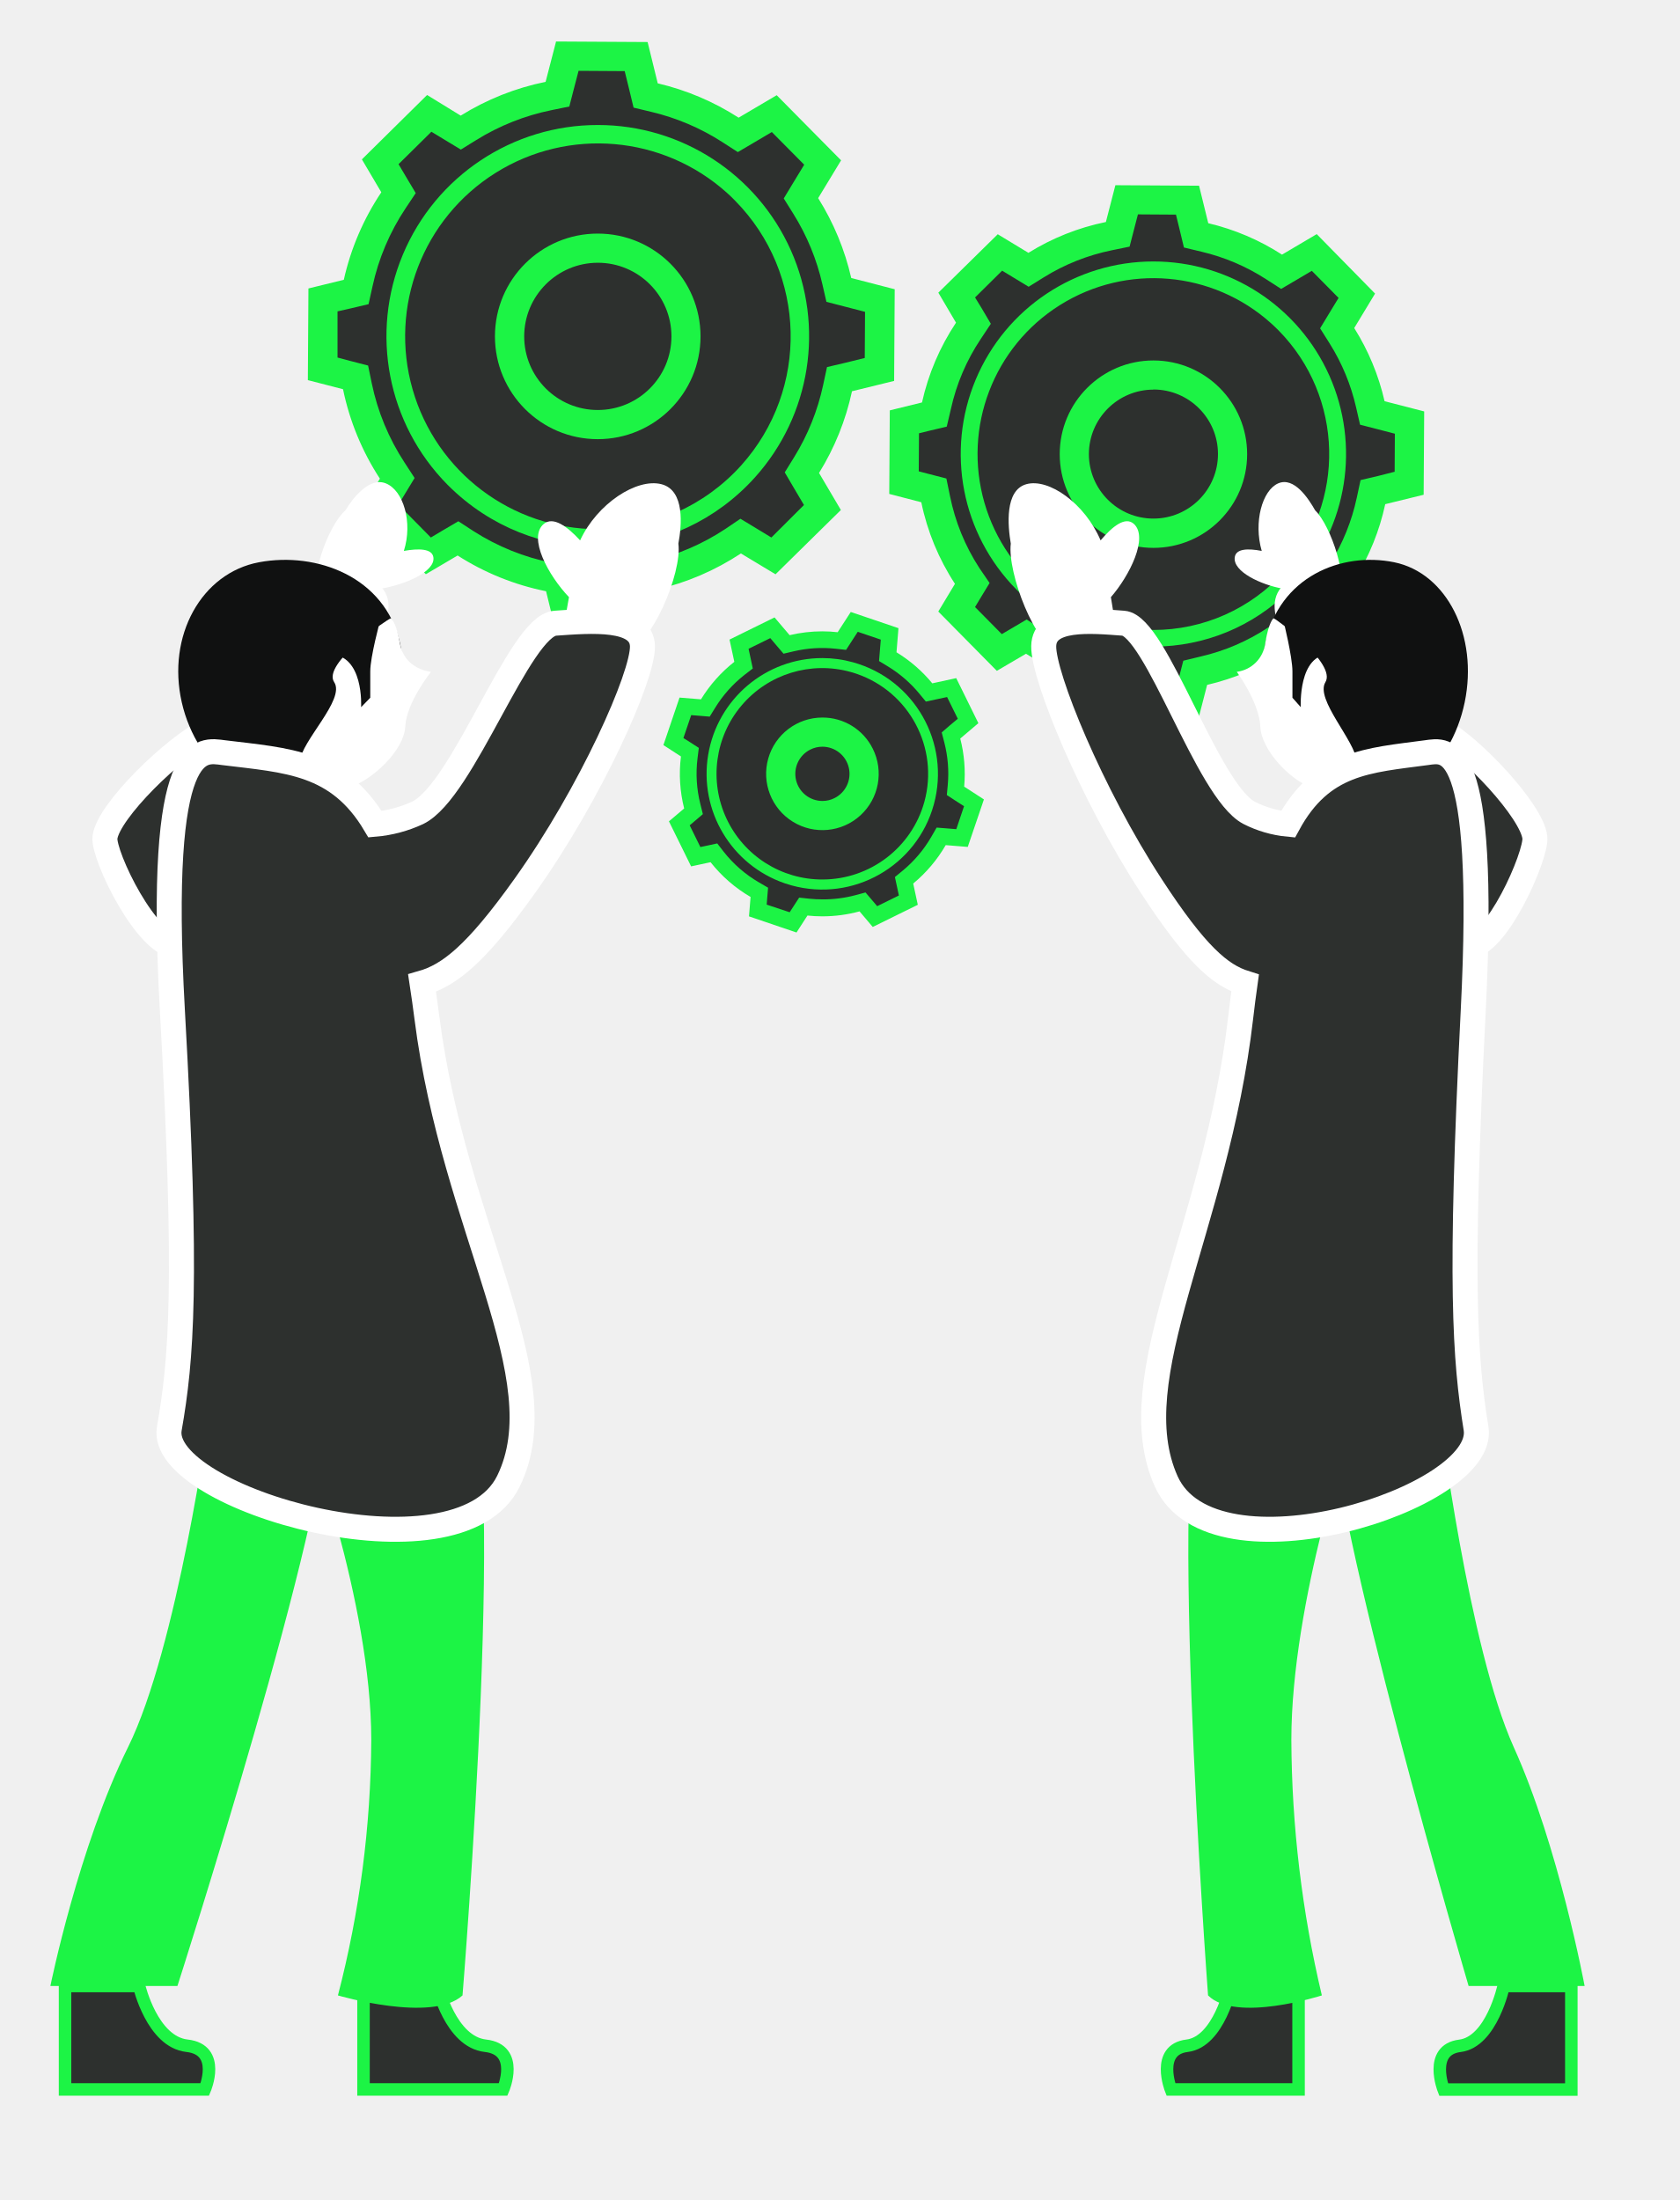
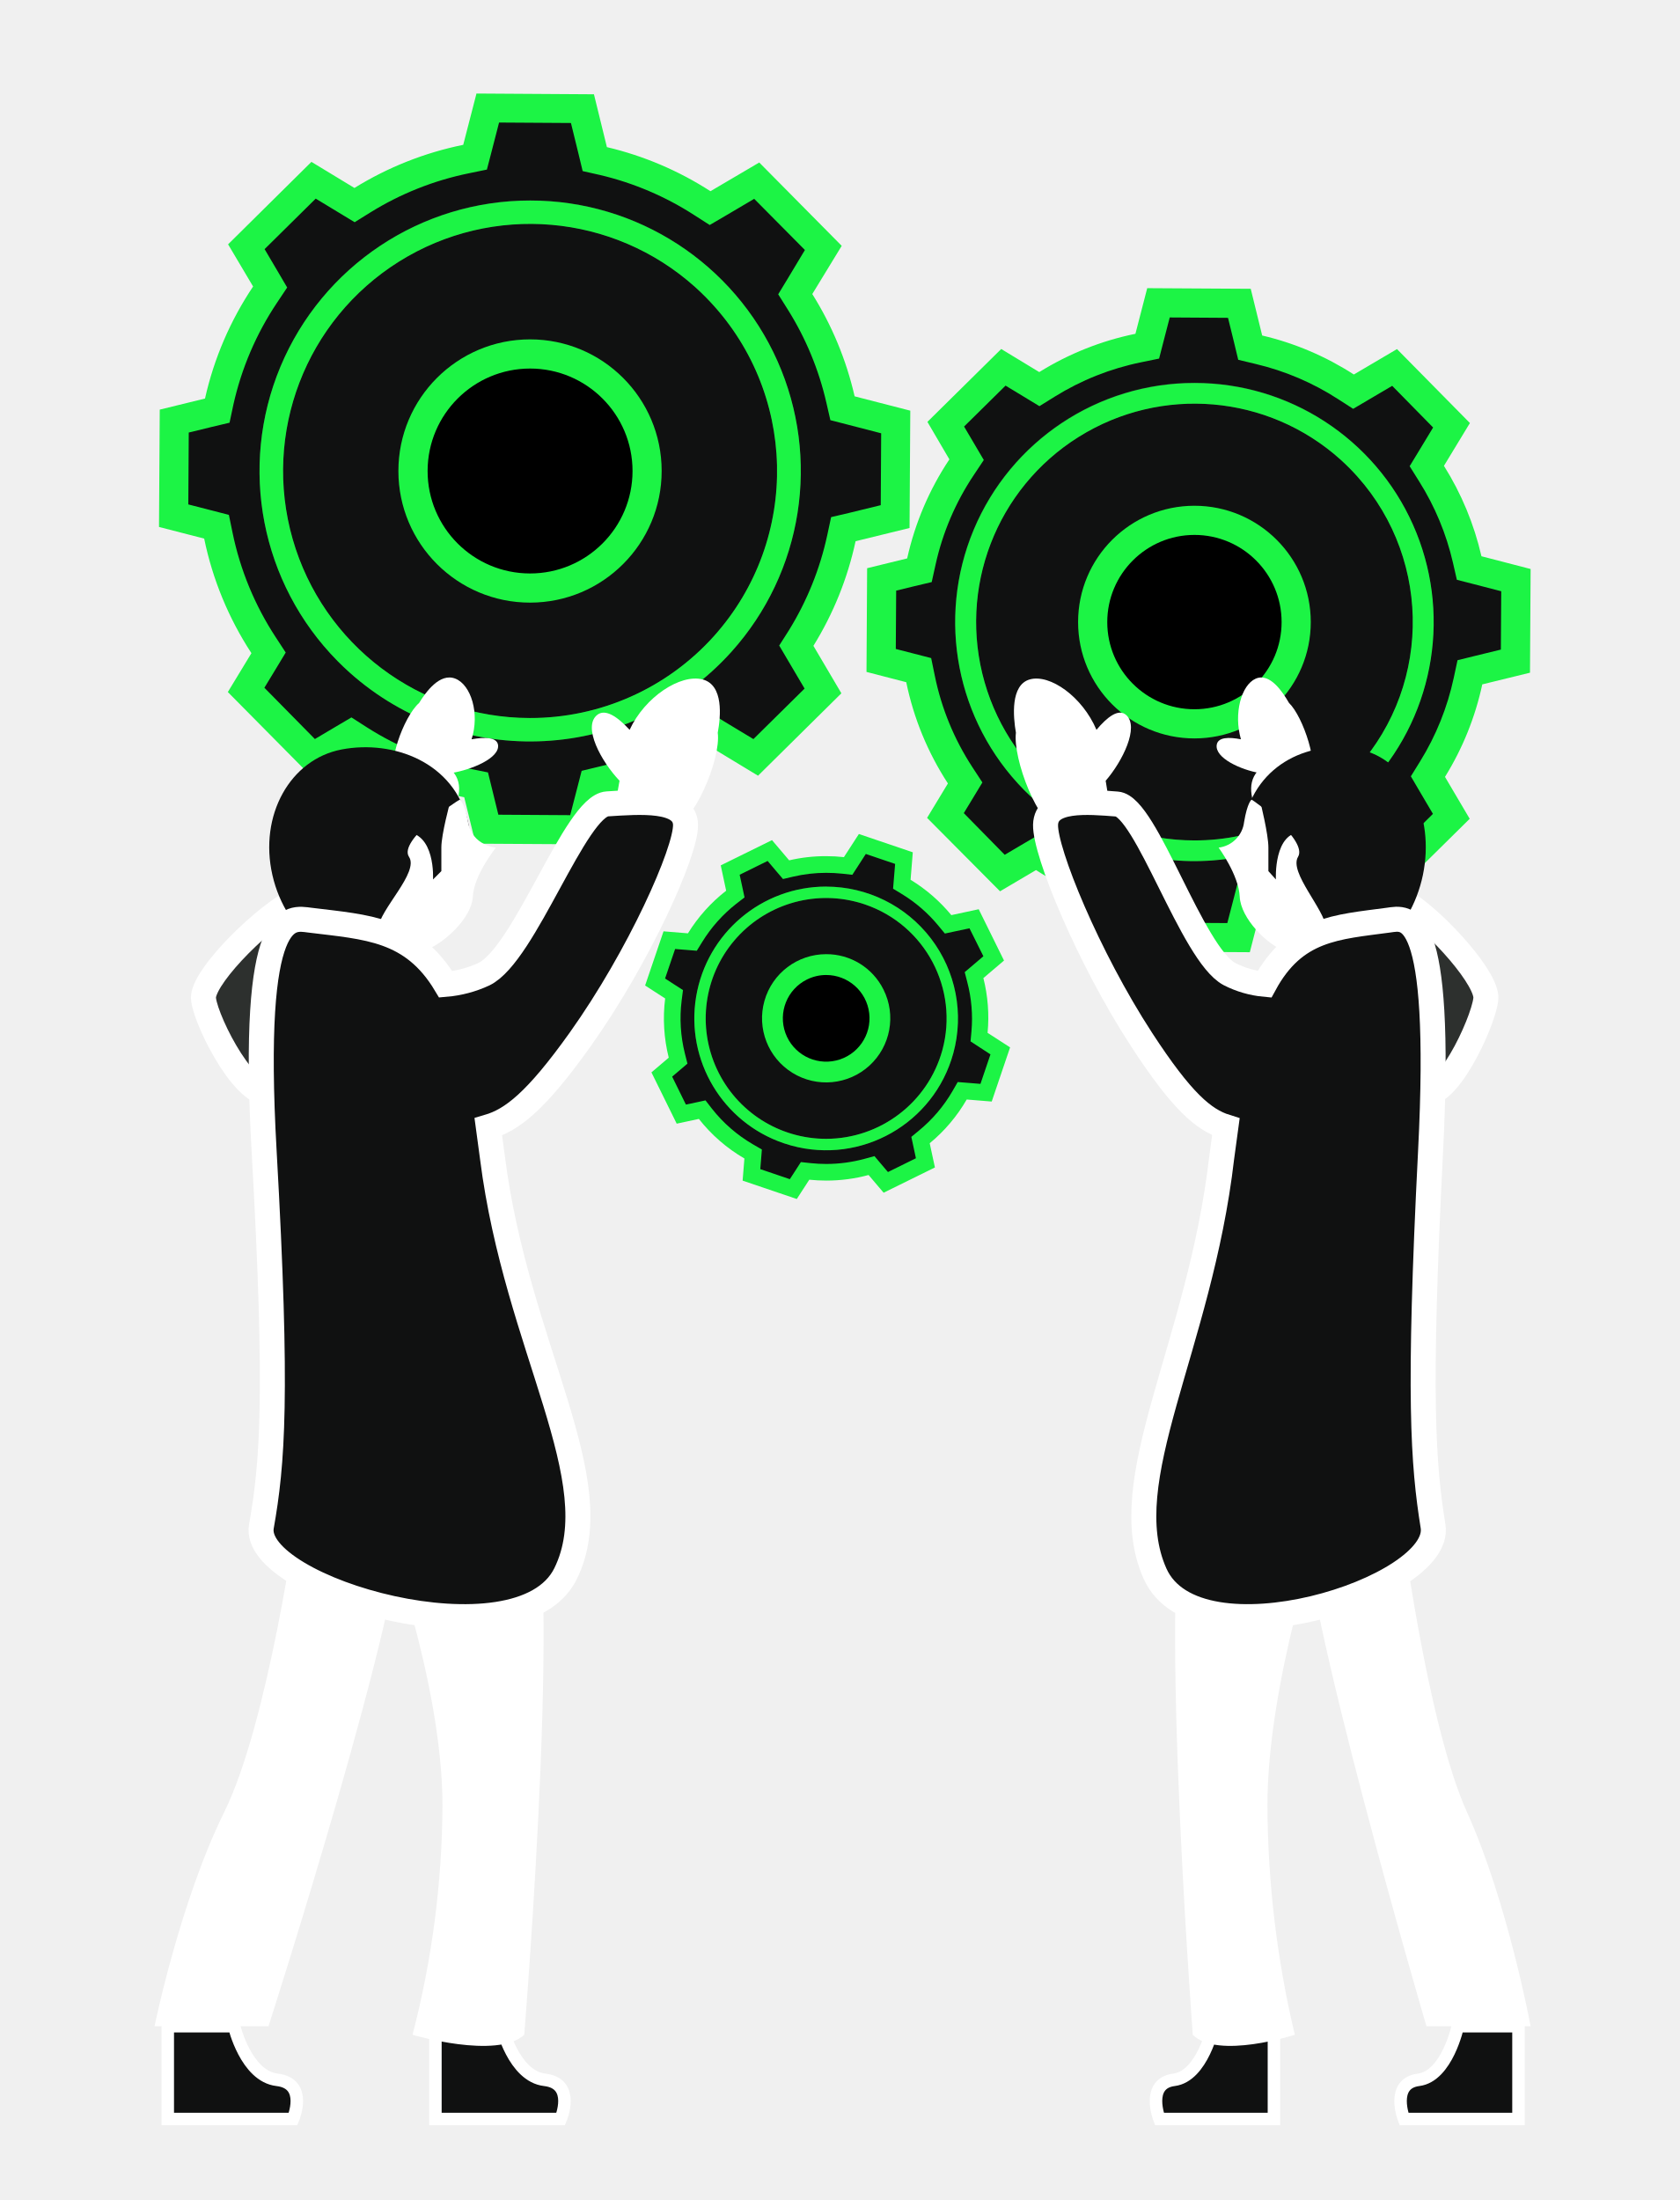
<svg xmlns="http://www.w3.org/2000/svg" id="Layer_1" data-name="Layer 1" viewBox="0 0 403 528">
  <defs>
-     <style>.cls-1,.cls-3,.cls-5{fill:#2d302e;}.cls-2{fill:#1cf445;}.cls-3{stroke:#1cf445;stroke-width:3px;}.cls-3,.cls-5{stroke-miterlimit:10;}.cls-4{fill:#fff;}.cls-5{stroke:#fff;stroke-width:6px;}.cls-6{fill:#101111;}</style>
+     <style>.cls-1,.cls-4,.cls-7{fill:#101111;}.cls-2{fill:#1cf445;}.cls-3,.cls-6{fill:#2d302e;}.cls-4,.cls-6,.cls-7{stroke:#fff;stroke-miterlimit:10;}.cls-4{stroke-width:3px;}.cls-5{fill:#fff;}.cls-6,.cls-7{stroke-width:6px;}</style>
  </defs>
-   <path class="cls-1" d="M136,147.1l-2-8.21-2.18-.43a58.53,58.53,0,0,1-20-8.1L110,129.2l-7.12,4.2L91.21,121.64l4.15-6.85L94.15,113a58.53,58.53,0,0,1-8.36-20.26l-.44-2.14-7.9-2L77.56,72l7.94-2L86,67.91A58.34,58.34,0,0,1,94.42,48.1l1.22-1.83-4.39-7.44L103,27.21l7.57,4.59,1.82-1.14A58.63,58.63,0,0,1,131.64,23l2.15-.44,2.35-9.12,16.53.11L155,22.89l2.09.49a58.51,58.51,0,0,1,18.31,7.8l1.81,1.17,8.66-5.1L197.44,39l-5.2,8.58,1.15,1.83a58.86,58.86,0,0,1,7.49,18.09l.47,2.08,9.85,2.54-.1,16.53L201.51,91l-.46,2.14a58.64,58.64,0,0,1-7.46,18.5l-1.12,1.8,4.93,8.36-11.76,11.61-7.87-4.76-1.85,1.22a58.43,58.43,0,0,1-19.11,8.19l-2.07.48-2.23,8.63Z" />
-   <path class="cls-2" d="M138.85,17l11.07.07,1.13,4.6,1,4.16,4.17,1a54.78,54.78,0,0,1,17.22,7.33l3.63,2.34,3.72-2.19,4.44-2.62L193,39.53l-2.68,4.41-2.23,3.69,2.29,3.66a54.84,54.84,0,0,1,7,17l.95,4.15,4.13,1.07,5.14,1.33-.07,11.08-4.81,1.18-4.25,1-.92,4.28a54.79,54.79,0,0,1-7,17.4l-2.22,3.59,2.14,3.65,2.47,4.18L185.12,129l-3.64-2.21-3.79-2.29L174,127a55,55,0,0,1-18,7.7l-4.14,1-1.06,4.11-1,3.94-11.07-.07-.83-3.4-1.06-4.32-4.36-.88a54.82,54.82,0,0,1-18.83-7.6L110,125.1l-3.71,2.18L103.4,129l-7.78-7.88,1.59-2.63,2.29-3.77L97.08,111a55,55,0,0,1-7.86-19l-.88-4.27-4.22-1.09L81,85.81,81,74.73,84.22,74l4.23-1,.94-4.24A54.7,54.7,0,0,1,97.33,50l2.44-3.66L97.54,42.6l-1.89-3.2,7.88-7.78,3.4,2.06,3.67,2.22,3.65-2.26a55,55,0,0,1,18.09-7.2l4.29-.88,1.09-4.23L138.85,17m-5.41-7-2.5,9.64a62,62,0,0,0-20.38,8.11L102.5,22.8,86.85,38.25l4.66,7.9a62,62,0,0,0-9,21l-8.49,2.08-.14,22,8.44,2.18a62.36,62.36,0,0,0,8.85,21.47l-4.42,7.29,15.45,15.64,7.62-4.49a62.07,62.07,0,0,0,21.23,8.58l2.13,8.69,22,.14,2.38-9.22a62.07,62.07,0,0,0,20.25-8.68l8.31,5L201.8,122.4l-5.24-8.89a61.83,61.83,0,0,0,7.91-19.61l10.11-2.48.14-22-10.43-2.7a62.16,62.16,0,0,0-7.94-19.17l5.5-9.07L186.4,22.85l-9.14,5.39A62,62,0,0,0,157.85,20l-2.43-9.91-22-.13Z" />
-   <path class="cls-1" d="M107.36,116.34a50.71,50.71,0,1,1,73.82-1.73h0a50.76,50.76,0,0,1-71.6,3.84C108.81,117.76,108.07,117.06,107.36,116.34Zm69.08-68.13c-.66-.66-1.33-1.31-2-1.93a46.31,46.31,0,1,0,3.51,65.4h0A46.37,46.37,0,0,0,176.44,48.21Z" />
-   <path class="cls-2" d="M143.49,30a50.69,50.69,0,0,0-36.13,86.3c.71.72,1.45,1.42,2.22,2.11a50.75,50.75,0,0,0,71.6-3.84h0A50.68,50.68,0,0,0,143.49,30Zm-.05,97a46.29,46.29,0,1,1,31-80.74c.7.62,1.37,1.27,2,1.93a46.37,46.37,0,0,1,1.47,63.47h0A46.24,46.24,0,0,1,143.44,127Z" />
-   <path class="cls-1" d="M143.46,101.89a21.17,21.17,0,1,1,21.16-21.16A21.18,21.18,0,0,1,143.46,101.89Z" />
-   <path class="cls-2" d="M143.46,63.06A17.67,17.67,0,1,1,125.8,80.73a17.69,17.69,0,0,1,17.66-17.67m0-7a24.67,24.67,0,1,0,24.66,24.67,24.67,24.67,0,0,0-24.66-24.67Z" />
-   <path class="cls-1" d="M270.23,169.19l-1.82-7.44-2.18-.44A53,53,0,0,1,248.07,154l-1.81-1.16-6.45,3.8-10.26-10.38,3.76-6.2-1.21-1.85a53,53,0,0,1-7.57-18.37l-.45-2.13-7.15-1.85.09-14.59,7.2-1.77.47-2.12a52.76,52.76,0,0,1,7.66-18l1.21-1.82-4-6.75L240,60.56l6.86,4.15,1.82-1.13a53,53,0,0,1,17.45-6.94l2.14-.44,2.13-8.27L285,48,287,56.49l2.09.49a52.89,52.89,0,0,1,16.6,7.07l1.81,1.17,7.85-4.63L325.65,71l-4.72,7.78,1.14,1.83A52.64,52.64,0,0,1,328.86,97l.48,2.07,8.93,2.31L338.18,116l-8.7,2.14-.46,2.14A53,53,0,0,1,322.26,137l-1.12,1.8,4.47,7.58-10.39,10.25-7.13-4.32-1.85,1.22A53,53,0,0,1,288.91,161l-2.07.48-2,7.82Z" />
-   <path class="cls-2" d="M273.08,51.45l9.14.06.91,3.73,1,4.16,4.17,1A49.42,49.42,0,0,1,303.83,67l3.63,2.34,3.72-2.19L314.82,65l6.42,6.5-2.19,3.6-2.24,3.7,2.3,3.65a49.45,49.45,0,0,1,6.34,15.33l.95,4.15,4.12,1.06,4.23,1.1-.05,9.13-3.93,1-4.25,1-.92,4.28a49.36,49.36,0,0,1-6.32,15.67l-2.22,3.6,2.14,3.64,2,3.4-6.5,6.43-2.91-1.77L308,148.19l-3.7,2.44a49.41,49.41,0,0,1-16.19,6.94l-4.13,1-1.06,4.11-.81,3.13L273,165.7l-.65-2.63-1.05-4.32-4.36-.87A49.31,49.31,0,0,1,250,151l-3.62-2.32-3.71,2.19-2.25,1.32-6.42-6.5,1.2-2,2.29-3.77L235,136.27A49.64,49.64,0,0,1,228,119.11l-.88-4.27-4.22-1.09-2.41-.63.06-9.13,2.44-.6,4.22-1,1-4.25a49.22,49.22,0,0,1,7.15-16.77l2.43-3.66-2.23-3.78L234,71.39l6.5-6.43,2.69,1.63,3.67,2.23,3.65-2.27a49.61,49.61,0,0,1,16.3-6.48l4.28-.88L272.17,55l.91-3.51m-5.41-7-2.27,8.79a56.54,56.54,0,0,0-18.59,7.4l-7.36-4.46L225.19,70.24l4.24,7.2a56.76,56.76,0,0,0-8.16,19.15l-7.73,1.9-.13,20.05,7.69,2a56.62,56.62,0,0,0,8.08,19.58l-4,6.65L239.23,161l7-4.1a56.56,56.56,0,0,0,19.36,7.82l1.94,7.93,20,.12,2.17-8.4a56.69,56.69,0,0,0,18.47-7.92l7.57,4.59L330,147l-4.78-8.1A56.59,56.59,0,0,0,332.44,121l9.22-2.26.13-20-9.51-2.45A56.66,56.66,0,0,0,325,78.73l5-8.27L316,56.19l-8.33,4.92a56.59,56.59,0,0,0-17.7-7.54l-2.21-9-20.05-.12Z" />
-   <path class="cls-1" d="M243.89,141.44a46.24,46.24,0,1,1,67.32-1.57h0a46.3,46.3,0,0,1-65.3,3.5C245.21,142.74,244.54,142.1,243.89,141.44Zm63-62.13c-.6-.6-1.21-1.18-1.85-1.76a42.23,42.23,0,1,0,3.2,59.64h0A42.29,42.29,0,0,0,306.88,79.31Z" />
-   <path class="cls-2" d="M276.83,62.75a46.22,46.22,0,0,0-32.94,78.69c.65.66,1.32,1.3,2,1.93a46.29,46.29,0,0,0,65.3-3.5h0a46.22,46.22,0,0,0-34.38-77.12Zm0,88.43A42.21,42.21,0,1,1,305,77.55c.64.58,1.25,1.16,1.85,1.76a42.29,42.29,0,0,1,1.35,57.88h0a42.14,42.14,0,0,1-31.44,14Z" />
-   <path class="cls-1" d="M276.81,128a19,19,0,1,1,19-19A19,19,0,0,1,276.81,128Z" />
-   <path class="cls-2" d="M276.81,93.48A15.49,15.49,0,1,1,261.32,109a15.51,15.51,0,0,1,15.49-15.49m0-7A22.49,22.49,0,1,0,299.3,109a22.49,22.49,0,0,0-22.49-22.49Z" />
-   <path class="cls-1" d="M181.9,218.5l.35-4.35-1.09-.64a31.73,31.73,0,0,1-9-7.85l-.77-1-4.36.93-3.95-8,3.41-2.9-.3-1.2a31.83,31.83,0,0,1-.72-11.74l.15-1.25-4-2.56,2.88-8.45,4.81.39.64-1.05a32,32,0,0,1,7.53-8.44l1-.77-1.08-5,8-3.94,3.4,4,1.19-.29a32,32,0,0,1,7.36-.86,31.41,31.41,0,0,1,3.49.2l1.23.13,3-4.61,8.45,2.88-.44,5.46,1.05.64a32,32,0,0,1,8.08,7l.78.94L228.4,165l3.94,8-4.11,3.49.32,1.22a31.79,31.79,0,0,1,.87,10.86l-.1,1.2,4.44,2.88-2.87,8.45-5-.4-.63,1.09a32.08,32.08,0,0,1-7.33,8.68l-.94.77,1,4.76-8,4-3-3.52-1.23.33a31.89,31.89,0,0,1-11.76.94l-1.22-.12-2.45,3.79Z" />
-   <path class="cls-2" d="M205.88,151.64l5.5,1.87-.22,2.68-.2,2.46,2.11,1.28a30,30,0,0,1,7.58,6.57l1.55,1.88,2.37-.51,2.72-.58,2.57,5.21-2,1.67L226,175.79l.63,2.43a29.83,29.83,0,0,1,.82,10.18l-.22,2.41,2,1.31,2.13,1.37L229.5,199l-2.19-.18-2.53-.2-1.26,2.19a30,30,0,0,1-6.88,8.14l-1.87,1.54.51,2.37.44,2.06-5.21,2.56-1.15-1.36-1.65-1.93-2.45.66a29.91,29.91,0,0,1-7.87,1,30.4,30.4,0,0,1-3.16-.16l-2.44-.26-1.34,2.06-.94,1.45L184,217.11l.12-1.55.21-2.51-2.18-1.27a29.85,29.85,0,0,1-8.47-7.36l-1.55-2-2.43.53-1.62.34-2.56-5.21,1.27-1.08,1.89-1.61-.6-2.41a29.81,29.81,0,0,1-.68-11l.31-2.49-2.1-1.36-1.6-1,1.87-5.5,2,.16,2.44.2,1.29-2.09a30,30,0,0,1,7.05-7.92l2-1.54-.52-2.44-.49-2.29,5.21-2.56,1.59,1.88,1.59,1.86,2.38-.56a29.85,29.85,0,0,1,10.18-.63l2.45.27,1.34-2.07,1.46-2.26m-1.66-4.79-3.16,4.88a33.13,33.13,0,0,0-3.72-.21,34,34,0,0,0-7.81.92l-3.62-4.26-10.8,5.32,1.15,5.34a33.9,33.9,0,0,0-8,9l-5.15-.42-3.87,11.4,4.21,2.73a33.84,33.84,0,0,0,.77,12.48l-3.65,3.09,5.32,10.81,4.67-1a34,34,0,0,0,9.6,8.34l-.38,4.66,11.4,3.87,2.63-4.07a33.3,33.3,0,0,0,3.58.19,34.08,34.08,0,0,0,8.92-1.19l3.17,3.74,10.81-5.32-1.1-5.1a34.24,34.24,0,0,0,7.8-9.22l5.29.43,3.88-11.4-4.74-3.07a34,34,0,0,0-.94-11.54l4.35-3.69-5.32-10.81L223.74,164a34.18,34.18,0,0,0-8.59-7.45l.47-5.79-11.4-3.87Z" />
-   <path class="cls-1" d="M188.42,212a27.77,27.77,0,1,1,35.73-18.94h0A27.81,27.81,0,0,1,190,212.5C189.48,212.35,189,212.18,188.42,212Zm17.13-50.3c-.48-.17-1-.32-1.46-.45a25.36,25.36,0,1,0,17.74,31.17h0A25.39,25.39,0,0,0,205.55,161.71Z" />
-   <path class="cls-2" d="M197.38,157.94a27.78,27.78,0,0,0-9,54.07c.53.17,1.06.34,1.6.49a27.77,27.77,0,0,0,34.13-19.43h0a27.8,27.8,0,0,0-19.43-34.13,27.38,27.38,0,0,0-7.34-1Zm0,53.14a25.37,25.37,0,1,1,6.72-49.82c.49.14,1,.28,1.46.45a25.39,25.39,0,0,1,16.28,30.72h0a25.4,25.4,0,0,1-24.46,18.65Z" />
-   <path class="cls-1" d="M197.38,195.73a10,10,0,0,1-4.49-19,9.83,9.83,0,0,1,4.47-1.06,10,10,0,0,1,0,20Z" />
-   <path class="cls-2" d="M197.36,179.21a6.51,6.51,0,0,1,2.92,12.33,6.38,6.38,0,0,1-2.9.69,6.51,6.51,0,0,1-2.92-12.33,6.41,6.41,0,0,1,2.9-.69m0-7a13.51,13.51,0,1,0,12.09,7.46,13.45,13.45,0,0,0-12.09-7.46Z" />
-   <path class="cls-3" d="M360.86,476.64S358,490.05,350.35,491s-3.9,10.49-3.9,10.49H377.1V476.64Z" />
-   <path class="cls-4" d="M272.13,125.75c-2.06-1.87-5.11.52-8,3.94-3.75-8.85-12.44-15-17.83-13.48-5.21,1.46-4.45,10-3.72,14.26-.85,7,5.89,24.77,11.91,26.36l14.91.25a132.51,132.51,0,0,1-2.8-13.76C271.12,138.12,275.65,129,272.13,125.75Z" />
-   <path class="cls-4" d="M296.33,133.71c.31-2.06,3.2-2.12,6.47-1.49-2-6.89.12-14.55,3.95-16.21s7.28,3.66,8.88,6.49c3.79,3.64,8.28,17.11,5.55,20.87l-8.5,7.18a99.14,99.14,0,0,0-4.87-9.28C302.75,140.38,295.8,137.22,296.33,133.71Z" />
-   <path class="cls-5" d="M368.35,201c.45,4.23-9.4,26.69-16.07,26S339,205,328.17,188.36s-19.38-37.63-19.28-43,8.44-4.56,14.28-4.11,15,30,22.5,34S367.67,194.68,368.35,201Z" />
-   <path class="cls-3" d="M295.4,476.64s-2.86,13.41-10.51,14.34S281,501.47,281,501.47h30.64V476.64Z" />
-   <path class="cls-2" d="M345.47,339.4s7,56,17.82,79.94,17,57.3,17,57.3H352.45S318.39,360.71,319.94,339.4,345.47,339.4,345.47,339.4Z" />
-   <path class="cls-2" d="M324.56,341.84s-14.65,42.46-14.65,75.77a270.61,270.61,0,0,0,7.32,61.29s-20.65,6.66-27.31,0c0,0-10.66-142.57,0-147.9S324.56,341.84,324.56,341.84Z" />
-   <path class="cls-6" d="M351.51,168.55c-3.31,15.94-16.26,26.72-28.91,24.09s-22.24-22.35-18.93-38.28,18.25-22,30.91-19.42S354.81,152.62,351.51,168.55Z" />
-   <path class="cls-4" d="M305.64,148.38s-1.14.76-2,6a7.88,7.88,0,0,1-6.83,6.86s5.4,7.33,5.65,13.12,7.32,12.88,12.17,14.59c2.7.95,11.42.11,11-6.14-.35-5-10.07-14.95-7.55-19.09C320.76,159.32,306.6,148.74,305.64,148.38Z" />
-   <path class="cls-5" d="M354.24,342.87c-2.68-16.75-4-34.61-.68-100.35S347.2,180,342.32,180.64c-14,1.88-25.09,2.25-33.19,17.17a26.06,26.06,0,0,1-9.38-2.74c-10.05-5.34-22.33-44.91-30.15-45.5s-19-1.64-19.12,5.51,11.3,35.28,25.82,57.57c10.73,16.48,16.58,21.43,22.51,23.29-.37,2.63-.73,5.39-1.06,8.29-5.89,50.77-29.05,86.36-17.88,111.28S356.91,359.62,354.24,342.87Z" />
-   <path class="cls-6" d="M308.05,149.14s2.12,8.48,2.12,12v6.32l2,2.26s-.69-12.82,7.08-12.68S308.05,149.14,308.05,149.14Z" />
-   <path class="cls-3" d="M33.39,476.64s3.13,13.41,11.5,14.34,4.26,10.49,4.26,10.49H15.61V476.64Z" />
-   <path class="cls-4" d="M130.49,125.75c2.25-1.87,5.59.52,8.73,3.94,4.1-8.85,13.62-15,19.52-13.48,5.69,1.46,4.86,10,4.06,14.26.93,7-6.45,24.77-13,26.36l-16.32.25a123.1,123.1,0,0,0,3.07-13.76C131.59,138.12,126.63,129,130.49,125.75Z" />
-   <path class="cls-4" d="M104,133.71c-.33-2.06-3.5-2.12-7.08-1.49,2.2-6.89-.13-14.55-4.33-16.21-4-1.61-8,3.66-9.71,6.49-4.15,3.64-9.06,17.11-6.07,20.87l9.3,7.18a96.48,96.48,0,0,1,5.33-9.28C97,140.38,104.58,137.22,104,133.71Z" />
-   <path class="cls-5" d="M25.19,201c-.5,4.23,10.28,26.69,17.58,26S57.3,205,69.16,188.36s21.21-37.63,21.09-43-9.24-4.56-15.62-4.11-16.42,30-24.63,34S25.93,194.68,25.19,201Z" />
-   <path class="cls-3" d="M105,476.64s3.13,13.41,11.5,14.34,4.26,10.49,4.26,10.49H87.24V476.64Z" />
-   <path class="cls-2" d="M50.23,339.4s-7.65,56-19.51,79.94-18.63,57.3-18.63,57.3H42.58S79.86,360.71,78.16,339.4,50.23,339.4,50.23,339.4Z" />
-   <path class="cls-2" d="M73.1,341.84s16,42.46,16,75.77a248.48,248.48,0,0,1-8,61.29s22.61,6.66,29.9,0c0,0,11.66-142.57,0-147.9S73.1,341.84,73.1,341.84Z" />
-   <path class="cls-6" d="M43.62,168.55c3.62,15.94,17.78,26.72,31.64,24.09S99.59,170.29,96,154.36s-20-22-33.83-19.42S40,152.62,43.62,168.55Z" />
-   <path class="cls-4" d="M93.81,148.38s1.25.76,2.16,6c1.12,6.37,7.47,6.86,7.47,6.86s-5.9,7.33-6.18,13.12-8,12.88-13.32,14.59c-3,.95-12.5.11-12-6.14.38-5,11-14.95,8.26-19.09C77.27,159.32,92.76,148.74,93.81,148.38Z" />
-   <path class="cls-5" d="M125.92,212.65c15.89-22.29,28.42-50.42,28.26-57.57s-12.37-6.11-20.93-5.51-22,40.16-33,45.5A30.61,30.61,0,0,1,90,197.81c-8.87-14.92-21-15.29-36.32-17.17-5.35-.66-16-3.87-12.31,61.88s2.19,83.6-.74,100.35,69.16,37.56,81.38,12.64S108.89,295,102.45,244.23q-.56-4.35-1.16-8.29C107.78,234.08,114.18,229.13,125.92,212.65Z" />
-   <path class="cls-6" d="M91.18,149.14s-2.32,8.48-2.32,12v6.32l-2.2,2.26s.77-12.82-7.74-12.68S91.18,149.14,91.18,149.14Z" />
+   <path class="cls-1" d="M116.85,199l-2.61-10.64-2.18-.44a75.67,75.67,0,0,1-26-10.5l-1.82-1.16L75,181.73l-16-16.15,5.39-8.9-1.21-1.84a75.68,75.68,0,0,1-10.84-26.29l-.45-2.13-10.26-2.66.14-22.7,10.33-2.53.47-2.12a75.59,75.59,0,0,1,11-25.71l1.21-1.83L59.1,59.21l16.16-16,9.82,6,1.83-1.14a76,76,0,0,1,25-9.93l2.14-.44,3.06-11.82,22.7.14,3,12.12,2.09.49a75.78,75.78,0,0,1,23.76,10.11l1.81,1.18,11.22-6.61,15.95,16.15L190.82,70.6,192,72.43a75.84,75.84,0,0,1,9.72,23.48l.48,2.07,12.77,3.3L214.8,124l-12.43,3-.46,2.14a75.65,75.65,0,0,1-9.68,24l-1.11,1.8,6.4,10.85-16.16,16-10.19-6.18-1.85,1.22a75.74,75.74,0,0,1-24.8,10.62l-2.07.48-2.9,11.23Z" />
+   <path class="cls-2" d="M119.77,29.41l17.25.11,1.81,7.38,1,4.16L144,42a72.19,72.19,0,0,1,22.67,9.66L170.32,54,174,51.85l7-4.13L193.17,60,189,66.94l-2.24,3.69,2.3,3.66a72.31,72.31,0,0,1,9.27,22.4l.95,4.15,4.12,1.06,8.07,2.09-.1,17.25-7.65,1.87-4.26,1-.92,4.29a72.43,72.43,0,0,1-9.23,22.9L187,154.93l2.15,3.65,3.94,6.68-12.28,12.12-6-3.62-3.79-2.3-3.7,2.45A72.14,72.14,0,0,1,143.73,184l-4.14,1-1.06,4.11-1.69,6.53-17.24-.11-1.43-5.84-1.06-4.31-4.36-.88a72.12,72.12,0,0,1-24.79-10l-3.62-2.32-3.71,2.19-5.06,3L63.45,165.06l2.84-4.68,2.28-3.77-2.41-3.69a72.33,72.33,0,0,1-10.35-25.08l-.88-4.27-4.22-1.09-5.52-1.42.11-17.25,5.57-1.36,4.22-1L56,97.16A72.16,72.16,0,0,1,66.49,72.64L68.92,69,66.69,65.2,63.5,59.79,75.77,47.67l5.66,3.43,3.68,2.23,3.65-2.27a72.29,72.29,0,0,1,23.81-9.48l4.28-.88,1.1-4.23,1.82-7.06m-5.41-7-3.19,12.35A79.85,79.85,0,0,0,85.06,45.11L74.74,38.85l-20,19.79,6,10.12A79.53,79.53,0,0,0,49.2,95.65L38.34,98.31l-.18,28.16L49,129.26a79.62,79.62,0,0,0,11.34,27.5l-5.66,9.33,19.79,20,9.76-5.75a79.36,79.36,0,0,0,27.18,11l2.73,11.14,28.16.17,3.05-11.81a79.68,79.68,0,0,0,25.94-11.11l10.63,6.44,20-19.78L195.21,155a79.42,79.42,0,0,0,10.12-25.11l12.95-3.17.18-28.16L205.1,95.12a79.67,79.67,0,0,0-10.16-24.55L202,59l-19.79-20-11.71,6.89a79.52,79.52,0,0,0-24.85-10.58l-3.11-12.68-28.16-.18Z" />
+   <path class="cls-3" d="M81,158.64a64.94,64.94,0,1,1,94.54-2.21h0a65,65,0,0,1-91.7,4.92C82.83,160.47,81.88,159.56,81,158.64Zm88.46-87.26c-.83-.84-1.7-1.66-2.59-2.47a59.31,59.31,0,1,0,4.49,83.76h0A59.4,59.4,0,0,0,169.43,71.38Z" />
+   <path class="cls-2" d="M127.24,48.13A64.91,64.91,0,0,0,81,158.64c.91.92,1.86,1.83,2.84,2.71a65,65,0,0,0,91.7-4.92h0a64.9,64.9,0,0,0-48.27-108.3Zm-.07,124.19A59.29,59.29,0,1,1,166.84,68.91c.89.81,1.76,1.63,2.59,2.48a59.38,59.38,0,0,1,1.9,81.28h0a59.2,59.2,0,0,1-44.16,19.65Z" />
+   <path d="M127.2,141.12A28.09,28.09,0,1,1,155.29,113,28.11,28.11,0,0,1,127.2,141.12Z" />
+   <path class="cls-2" d="M127.2,88.45A24.59,24.59,0,1,1,102.62,113,24.61,24.61,0,0,1,127.2,88.45m0-7A31.59,31.59,0,1,0,158.79,113,31.58,31.58,0,0,0,127.2,81.45Z" />
+   <path class="cls-1" d="M277.81,224.89l-2.29-9.35-2.18-.44a66.53,66.53,0,0,1-22.83-9.22l-1.81-1.16-8.13,4.79-13.66-13.83,4.74-7.81L230.44,186a66.67,66.67,0,0,1-9.53-23.1l-.44-2.13-9-2.33.12-19.44,9.07-2.22.47-2.13a66.32,66.32,0,0,1,9.62-22.58l1.22-1.83-5-8.48,13.83-13.66,8.63,5.23,1.83-1.13a66.71,66.71,0,0,1,21.93-8.73l2.14-.44L278,72.67l19.44.12,2.61,10.65,2.08.49A66.52,66.52,0,0,1,323,92.82L324.82,94l9.86-5.81L348.34,102l-5.93,9.78,1.15,1.83a66.84,66.84,0,0,1,8.54,20.63l.47,2.07,11.23,2.9-.12,19.44-10.93,2.67-.46,2.15a66.59,66.59,0,0,1-8.5,21.09l-1.12,1.8,5.62,9.53-13.83,13.66-9-5.43-1.85,1.22a66.6,66.6,0,0,1-21.79,9.33l-2.06.48L297.25,225Z" />
+   <path class="cls-2" d="M280.71,76.19l14,.09,1.45,5.91,1,4.16,4.17,1a63.09,63.09,0,0,1,19.78,8.43l3.63,2.34,3.72-2.19,5.65-3.33,9.82,10-3.39,5.6-2.24,3.69,2.29,3.66A63.16,63.16,0,0,1,348.68,135l.95,4.15,4.13,1.06,6.52,1.69-.09,14-6.14,1.5-4.26,1.05-.92,4.28a63.21,63.21,0,0,1-8.06,20l-2.22,3.59,2.14,3.65,3.16,5.36-9.95,9.82-4.73-2.87-3.79-2.3-3.7,2.45a63,63,0,0,1-20.65,8.84l-4.13,1-1.06,4.11-1.34,5.16-14-.09-1.11-4.54-1.06-4.32-4.36-.88a63.25,63.25,0,0,1-21.63-8.74l-3.62-2.32-3.71,2.18-3.93,2.32-9.82-10,2.18-3.59,2.28-3.77-2.41-3.69a63.1,63.1,0,0,1-9-21.89l-.88-4.27-4.22-1.09-4.27-1.1.09-14,4.31-1.05,4.22-1,.94-4.25a63.12,63.12,0,0,1,9.13-21.4l2.43-3.65-2.23-3.79-2.5-4.24,9.95-9.82,4.46,2.7,3.67,2.23,3.65-2.27a63.16,63.16,0,0,1,20.79-8.27l4.28-.88,1.09-4.23,1.46-5.63m-5.41-7-2.82,10.91a70.43,70.43,0,0,0-23.08,9.19l-9.13-5.54-17.71,17.49,5.27,9a70.29,70.29,0,0,0-10.13,23.77l-9.61,2.35-.15,24.89,9.54,2.47a70.44,70.44,0,0,0,10,24.3l-5,8.26L240,213.91l8.63-5.09a70,70,0,0,0,24,9.71l2.41,9.85,24.9.15,2.69-10.44a70.29,70.29,0,0,0,22.93-9.82L335,214l17.71-17.49-5.93-10.06a70.07,70.07,0,0,0,8.95-22.2l11.45-2.8.15-24.89-11.8-3.06a70.24,70.24,0,0,0-9-21.7l6.23-10.27L335.26,83.78l-10.35,6.1a70.06,70.06,0,0,0-22-9.36l-2.75-11.21-24.89-.15Z" />
+   <path class="cls-3" d="M245.78,189.61a57.41,57.41,0,1,1,83.57-2h0A57.47,57.47,0,0,1,248.29,192C247.42,191.22,246.59,190.42,245.78,189.61ZM324,112.48c-.74-.75-1.5-1.48-2.29-2.19a52.43,52.43,0,1,0,4,74h0A52.5,52.5,0,0,0,324,112.48Z" />
+   <path class="cls-2" d="M286.68,91.92a57.38,57.38,0,0,0-40.9,97.69c.81.81,1.64,1.61,2.51,2.39a57.47,57.47,0,0,0,81.06-4.34h0a57.37,57.37,0,0,0-42.67-95.74Zm-.06,109.78a52.41,52.41,0,1,1,35.07-91.41c.79.71,1.55,1.44,2.29,2.19a52.5,52.5,0,0,1,1.67,71.85h0a52.3,52.3,0,0,1-39,17.37Z" />
+   <circle cx="286.65" cy="149.3" r="24.42" />
+   <path class="cls-2" d="M286.65,128.38a20.92,20.92,0,1,1-20.92,20.92,20.94,20.94,0,0,1,20.92-20.92m0-7a27.92,27.92,0,1,0,27.92,27.92,27.92,27.92,0,0,0-27.92-27.92Z" />
+   <path class="cls-1" d="M180.34,282l.41-5-1.09-.63a36.86,36.86,0,0,1-10.37-9l-.77-1-5,1.07-4.68-9.51,3.91-3.32-.31-1.21a36.65,36.65,0,0,1-.82-13.48l.16-1.24-4.55-2.94,3.41-10,5.53.45.64-1.05a36.86,36.86,0,0,1,8.64-9.69l1-.77-1.24-5.77,9.51-4.69,3.9,4.59,1.19-.28a36.87,36.87,0,0,1,8.44-1,36,36,0,0,1,4,.22l1.23.13,3.42-5.28,10,3.41-.51,6.27,1.06.64a36.77,36.77,0,0,1,9.28,8l.77.94,6.24-1.33,4.68,9.51-4.71,4,.31,1.22a36.63,36.63,0,0,1,1,12.47l-.11,1.2,5.11,3.3-3.41,10-5.75-.46-.63,1.09a36.86,36.86,0,0,1-8.42,10l-.94.77,1.18,5.47-9.51,4.69-3.43-4-1.23.34a36.86,36.86,0,0,1-9.63,1.28,35.7,35.7,0,0,1-3.87-.2L193.2,281l-2.82,4.36Z" />
+   <path class="cls-2" d="M207.73,204.93l7.09,2.41-.29,3.49-.2,2.46,2.11,1.28a34.69,34.69,0,0,1,8.77,7.61l1.55,1.87,2.38-.51,3.52-.75L236,229.5l-2.57,2.19-1.91,1.62.62,2.42a34.46,34.46,0,0,1,1,11.79l-.22,2.41,2,1.31,2.78,1.81-2.4,7.08-2.93-.24-2.53-.2-1.26,2.19a34.75,34.75,0,0,1-8,9.42l-1.87,1.55.51,2.37.59,2.76-6.71,3.31-1.6-1.88-1.64-1.94-2.45.67a35.13,35.13,0,0,1-9.11,1.21,34.51,34.51,0,0,1-3.66-.19l-2.44-.26L190.85,281l-1.3,2-7.09-2.41.18-2.19.2-2.52-2.17-1.26a34.7,34.7,0,0,1-9.81-8.53l-1.55-2-2.43.53-2.27.48-3.3-6.71,1.78-1.51,1.89-1.61-.61-2.41a34.68,34.68,0,0,1-.78-12.75l.32-2.49-2.11-1.36-2.19-1.42,2.41-7.08,2.76.22,2.44.2,1.29-2.09a34.91,34.91,0,0,1,8.17-9.17l2-1.54-.52-2.44-.65-3,6.71-3.31,2.1,2.48,1.59,1.86,2.38-.56a34.66,34.66,0,0,1,8-.93,37.05,37.05,0,0,1,3.8.2l2.46.27,1.34-2.07,1.9-2.94m-1.66-4.79-3.6,5.56a37.78,37.78,0,0,0-4.24-.23,38.34,38.34,0,0,0-8.9,1l-4.12-4.85-12.3,6.06,1.3,6.08A38.65,38.65,0,0,0,165.1,224l-5.86-.48-4.42,13,4.81,3.11a38.62,38.62,0,0,0,.86,14.21l-4.15,3.53,6.06,12.31,5.32-1.14a38.61,38.61,0,0,0,10.93,9.5l-.43,5.31,13,4.41,3-4.63a40.11,40.11,0,0,0,4.08.21A38.76,38.76,0,0,0,208.45,282l3.61,4.25,12.31-6.06-1.25-5.81a38.66,38.66,0,0,0,8.88-10.5l6,.49,4.41-13-5.4-3.49A38.76,38.76,0,0,0,236,234.74l4.95-4.21-6.07-12.31-6.57,1.41a38.91,38.91,0,0,0-9.78-8.48l.53-6.6-13-4.41Z" />
+   <path class="cls-3" d="M188.07,274.37a31.64,31.64,0,1,1,40.71-21.58h0a31.67,31.67,0,0,1-38.89,22.14C189.28,274.76,188.67,274.57,188.07,274.37Zm19.51-57.3c-.54-.19-1.1-.36-1.66-.51a28.89,28.89,0,1,0,20.21,35.51h0A28.93,28.93,0,0,0,207.58,217.07Z" />
+   <path class="cls-2" d="M198.28,212.78a31.64,31.64,0,0,0-10.21,61.59c.6.2,1.21.39,1.82.56a31.64,31.64,0,0,0,38.89-22.14h0a31.65,31.65,0,0,0-30.5-40Zm0,60.54a28.9,28.9,0,1,1,7.66-56.76c.56.15,1.12.32,1.66.51a28.93,28.93,0,0,1,18.55,35h0a29,29,0,0,1-27.87,21.25Z" />
+   <path d="M198.28,257.31A12.87,12.87,0,1,1,204,256a12.84,12.84,0,0,1-5.75,1.36Z" />
+   <path class="cls-2" d="M198.26,234a10.4,10.4,0,1,1-4.64,1.1,10.36,10.36,0,0,1,4.64-1.1m0-5a15.39,15.39,0,1,0,13.77,8.5,15.28,15.28,0,0,0-13.77-8.5Z" />
+   <path class="cls-4" d="M349.86,486.29s-2.57,12-9.42,12.87-3.5,9.4-3.5,9.4h27.48V486.29Z" />
+   <path class="cls-5" d="M270.29,171.62c-1.84-1.67-4.58.47-7.15,3.54-3.36-7.94-11.16-13.46-16-12.1-4.67,1.32-4,8.95-3.33,12.79-.76,6.27,5.28,22.22,10.68,23.64l13.37.23a117.14,117.14,0,0,1-2.51-12.34C269.39,182.72,273.45,174.5,270.29,171.62Z" />
+   <path class="cls-5" d="M292,178.76c.28-1.84,2.87-1.9,5.81-1.33-1.8-6.18.1-13.05,3.54-14.55s6.53,3.29,8,5.83c3.4,3.26,7.43,15.34,5,18.71l-7.63,6.44a88.33,88.33,0,0,0-4.36-8.32C297.75,184.75,291.52,181.91,292,178.76Z" />
+   <path class="cls-6" d="M356.58,239.09c.4,3.79-8.43,23.93-14.41,23.27s-11.91-19.67-21.62-34.59S303.17,194,303.26,189.24s7.57-4.09,12.8-3.69,13.46,26.88,20.18,30.45S356,233.44,356.58,239.09Z" />
+   <path class="cls-4" d="M291.16,486.29s-2.57,12-9.42,12.87-3.49,9.4-3.49,9.4h27.48V486.29Z" />
+   <path class="cls-5" d="M336.06,363.22s6.26,50.18,16,71.69,15.27,51.38,15.27,51.38h-25s-30.54-104-29.15-123.07S336.06,363.22,336.06,363.22Z" />
+   <path class="cls-5" d="M317.31,365.41s-13.14,38.07-13.14,67.94a242.48,242.48,0,0,0,6.57,55s-18.52,6-24.49,0c0,0-9.56-127.86,0-132.64S317.31,365.41,317.31,365.41Z" />
+   <path class="cls-1" d="M341.48,210c-3,14.29-14.58,24-25.93,21.6s-19.94-20-17-34.33,16.37-19.77,27.73-17.41S344.44,195.72,341.48,210Z" />
+   <path class="cls-5" d="M300.35,191.92s-1,.68-1.78,5.36a7,7,0,0,1-6.11,6.15s4.83,6.57,5.06,11.77,6.56,11.54,10.91,13.08c2.42.85,10.25.1,9.85-5.5-.32-4.48-9-13.41-6.77-17.13C313.9,201.73,301.2,192.24,300.35,191.92Z" />
+   <path class="cls-7" d="M343.92,366.33c-2.4-15-3.6-31-.6-90s-5.7-56.09-10.09-55.5c-12.53,1.69-22.49,2-29.76,15.4a23.27,23.27,0,0,1-8.41-2.45c-9-4.79-20-40.27-27-40.81s-17-1.46-17.14,5S261,229.57,274,249.55c9.63,14.78,14.87,19.22,20.19,20.89-.33,2.36-.65,4.83-1,7.43-5.28,45.53-26,77.45-16,99.8S346.33,381.35,343.92,366.33Z" />
+   <path class="cls-1" d="M302.5,192.6s1.9,7.6,1.9,10.8v5.67l1.8,2s-.62-11.5,6.35-11.37S302.5,192.6,302.5,192.6Z" />
+   <path class="cls-4" d="M56.19,486.29s2.82,12,10.32,12.87,3.82,9.4,3.82,9.4H40.26V486.29Z" />
+   <path class="cls-5" d="M143.27,171.62c2-1.67,5,.47,7.83,3.54,3.68-7.94,12.21-13.46,17.5-12.1,5.11,1.32,4.37,8.95,3.65,12.79.83,6.27-5.78,22.22-11.69,23.64l-14.63.23a109.29,109.29,0,0,0,2.75-12.34C144.26,182.72,139.81,174.5,143.27,171.62Z" />
+   <path class="cls-5" d="M119.52,178.76c-.3-1.84-3.14-1.9-6.35-1.33,2-6.18-.12-13.05-3.88-14.55s-7.14,3.29-8.71,5.83c-3.72,3.26-8.13,15.34-5.45,18.71l8.35,6.44a85.25,85.25,0,0,1,4.78-8.32C113.22,184.75,120,181.91,119.52,178.76Z" />
+   <path class="cls-6" d="M48.84,239.09c-.44,3.79,9.22,23.93,15.77,23.27s13-19.67,23.66-34.59,19-33.75,18.92-38.53-8.29-4.09-14-3.69S78.46,212.43,71.1,216,49.51,233.44,48.84,239.09Z" />
+   <path class="cls-4" d="M120.43,486.29s2.81,12,10.31,12.87,3.82,9.4,3.82,9.4H104.49V486.29Z" />
+   <path class="cls-5" d="M71.29,363.22s-6.85,50.18-17.48,71.69-16.72,51.38-16.72,51.38H64.44s33.43-104,31.91-123.07S71.29,363.22,71.29,363.22Z" />
+   <path class="cls-5" d="M91.81,365.41s14.38,38.07,14.38,67.94a222.89,222.89,0,0,1-7.19,55s20.27,6,26.81,0c0,0,10.46-127.86,0-132.64S91.81,365.41,91.81,365.41Z" />
+   <path class="cls-1" d="M65.37,210c3.25,14.29,15.95,24,28.37,21.6s21.83-20,18.58-34.33S94.4,177.51,82,179.87,62.12,195.72,65.37,210Z" />
+   <path class="cls-5" d="M110.38,191.92s1.12.68,1.94,5.36c1,5.71,6.69,6.15,6.69,6.15s-5.29,6.57-5.54,11.77-7.18,11.54-11.94,13.08c-2.65.85-11.21.1-10.78-5.5.35-4.48,9.88-13.41,7.41-17.13C95.55,201.73,109.44,192.24,110.38,191.92Z" />
+   <path class="cls-7" d="M139.18,249.55c14.24-20,25.48-45.21,25.34-51.62s-11.1-5.48-18.77-5S126,229,116.16,233.79a27.3,27.3,0,0,1-9.2,2.45c-8-13.37-18.86-13.71-32.57-15.4-4.8-.59-14.33-3.46-11,55.5s2,75-.66,90,62,33.68,73,11.34-11.77-54.27-17.54-99.8c-.33-2.6-.68-5.07-1-7.43C122.9,268.77,128.64,264.33,139.18,249.55Z" />
+   <path class="cls-1" d="M108,192.6s-2.08,7.6-2.08,10.8v5.67l-2,2s.68-11.5-6.94-11.37S108,192.6,108,192.6Z" />
</svg>
